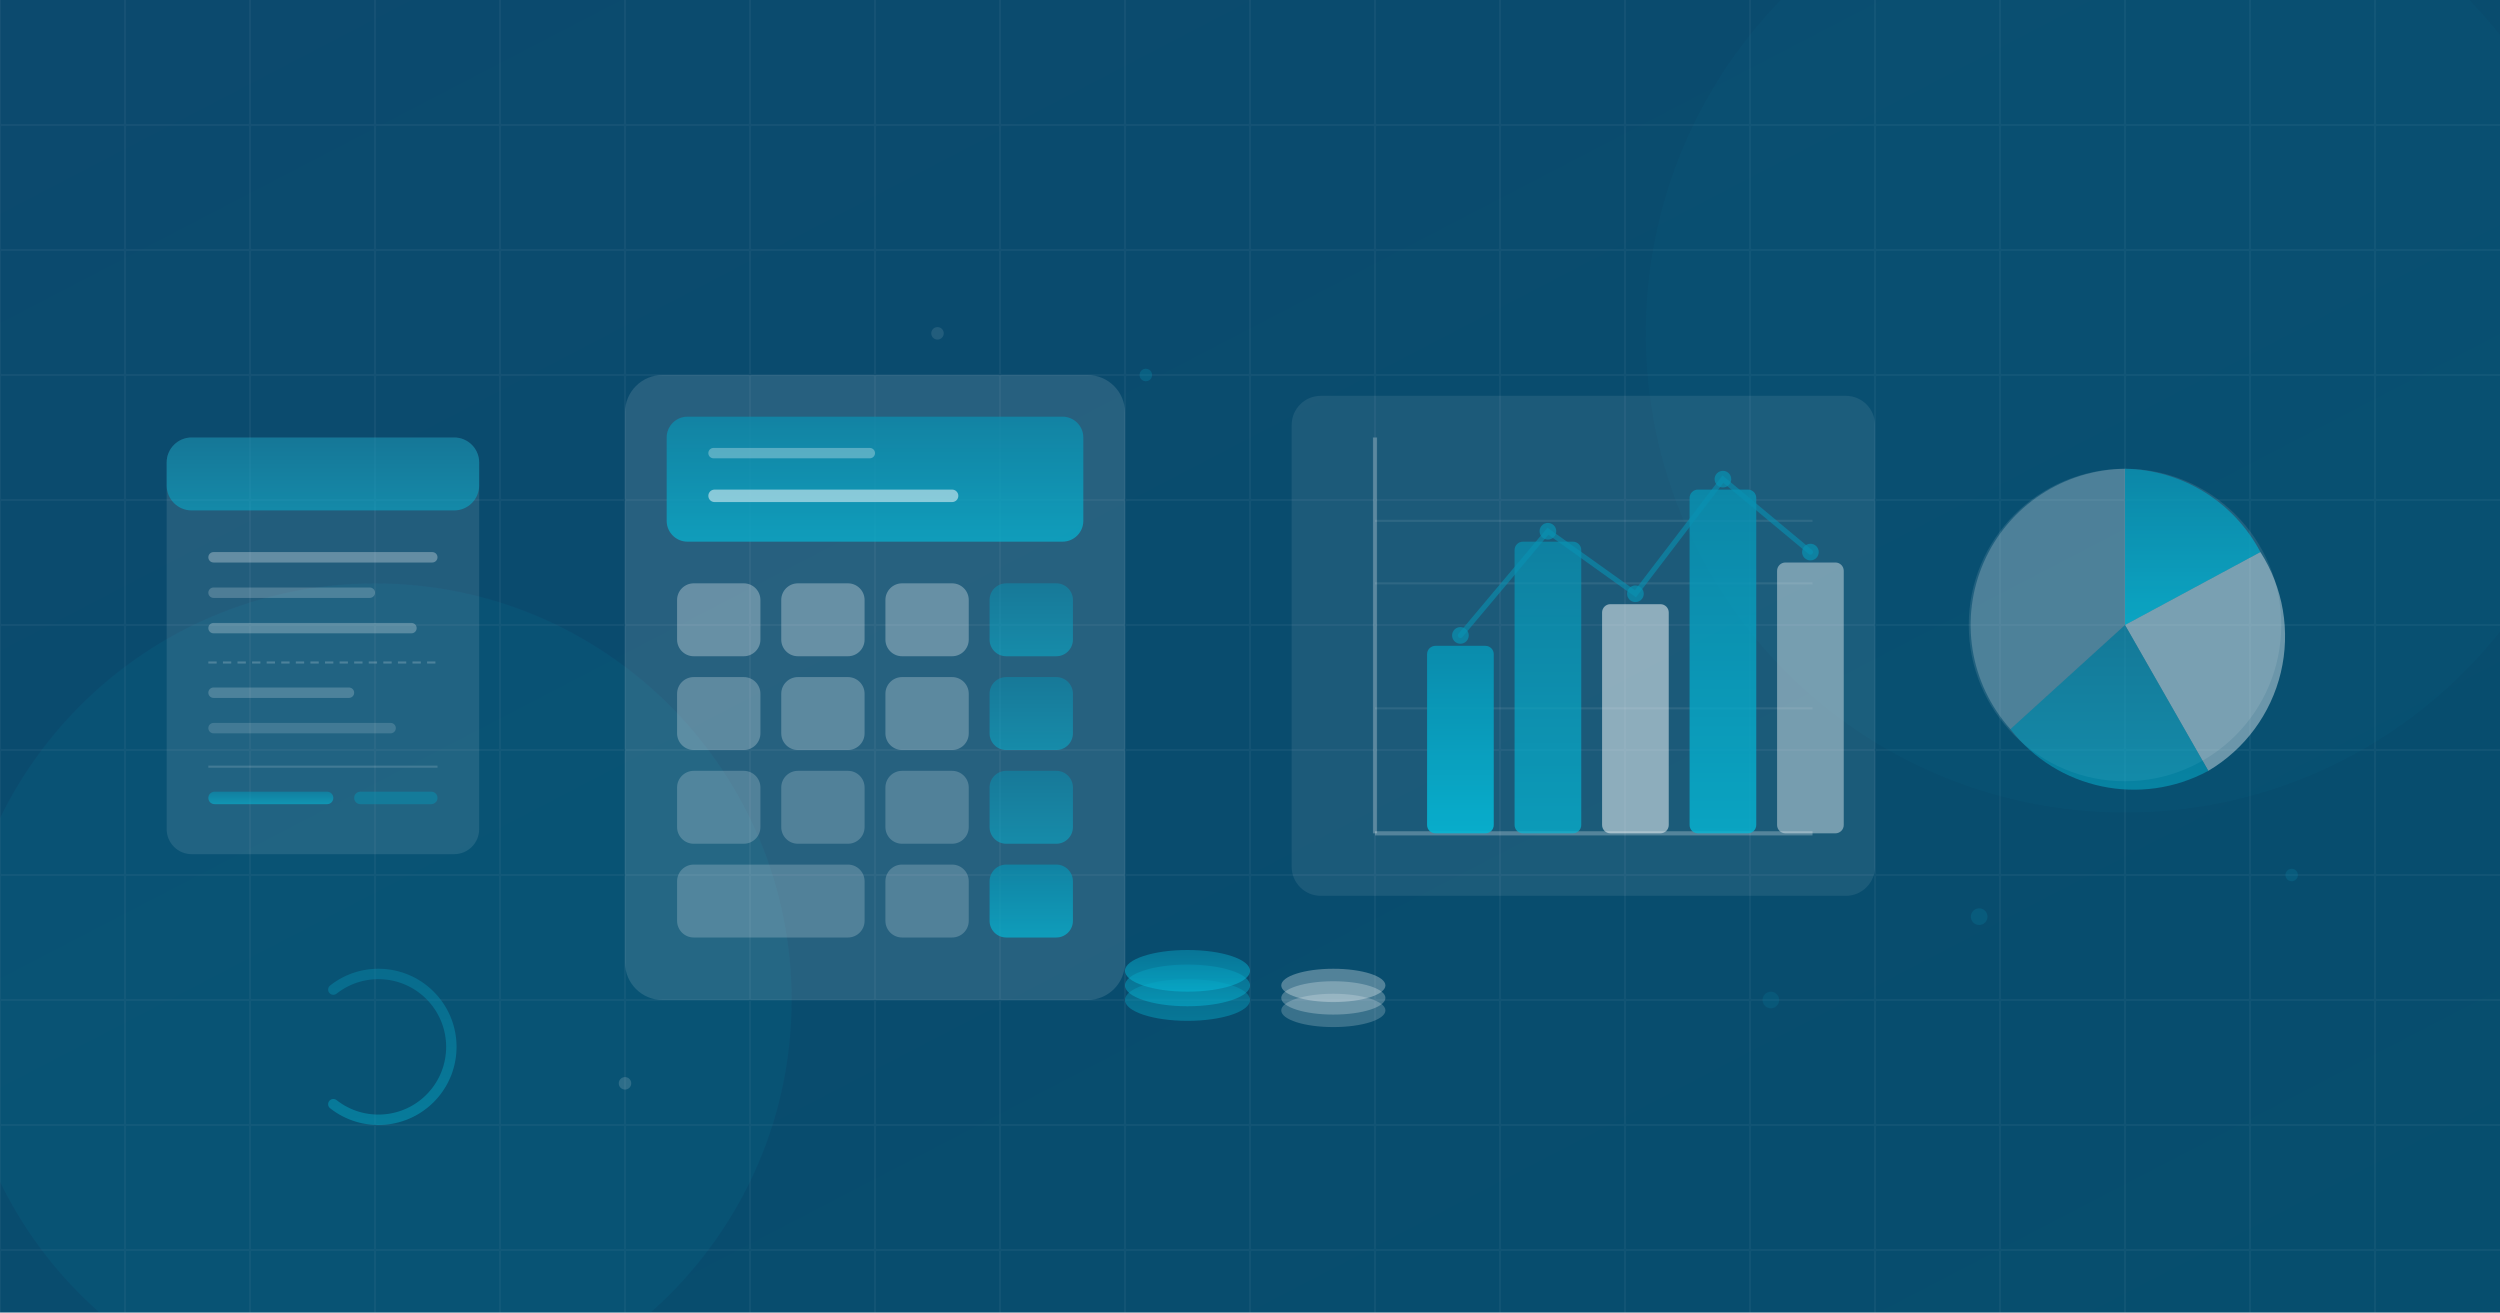
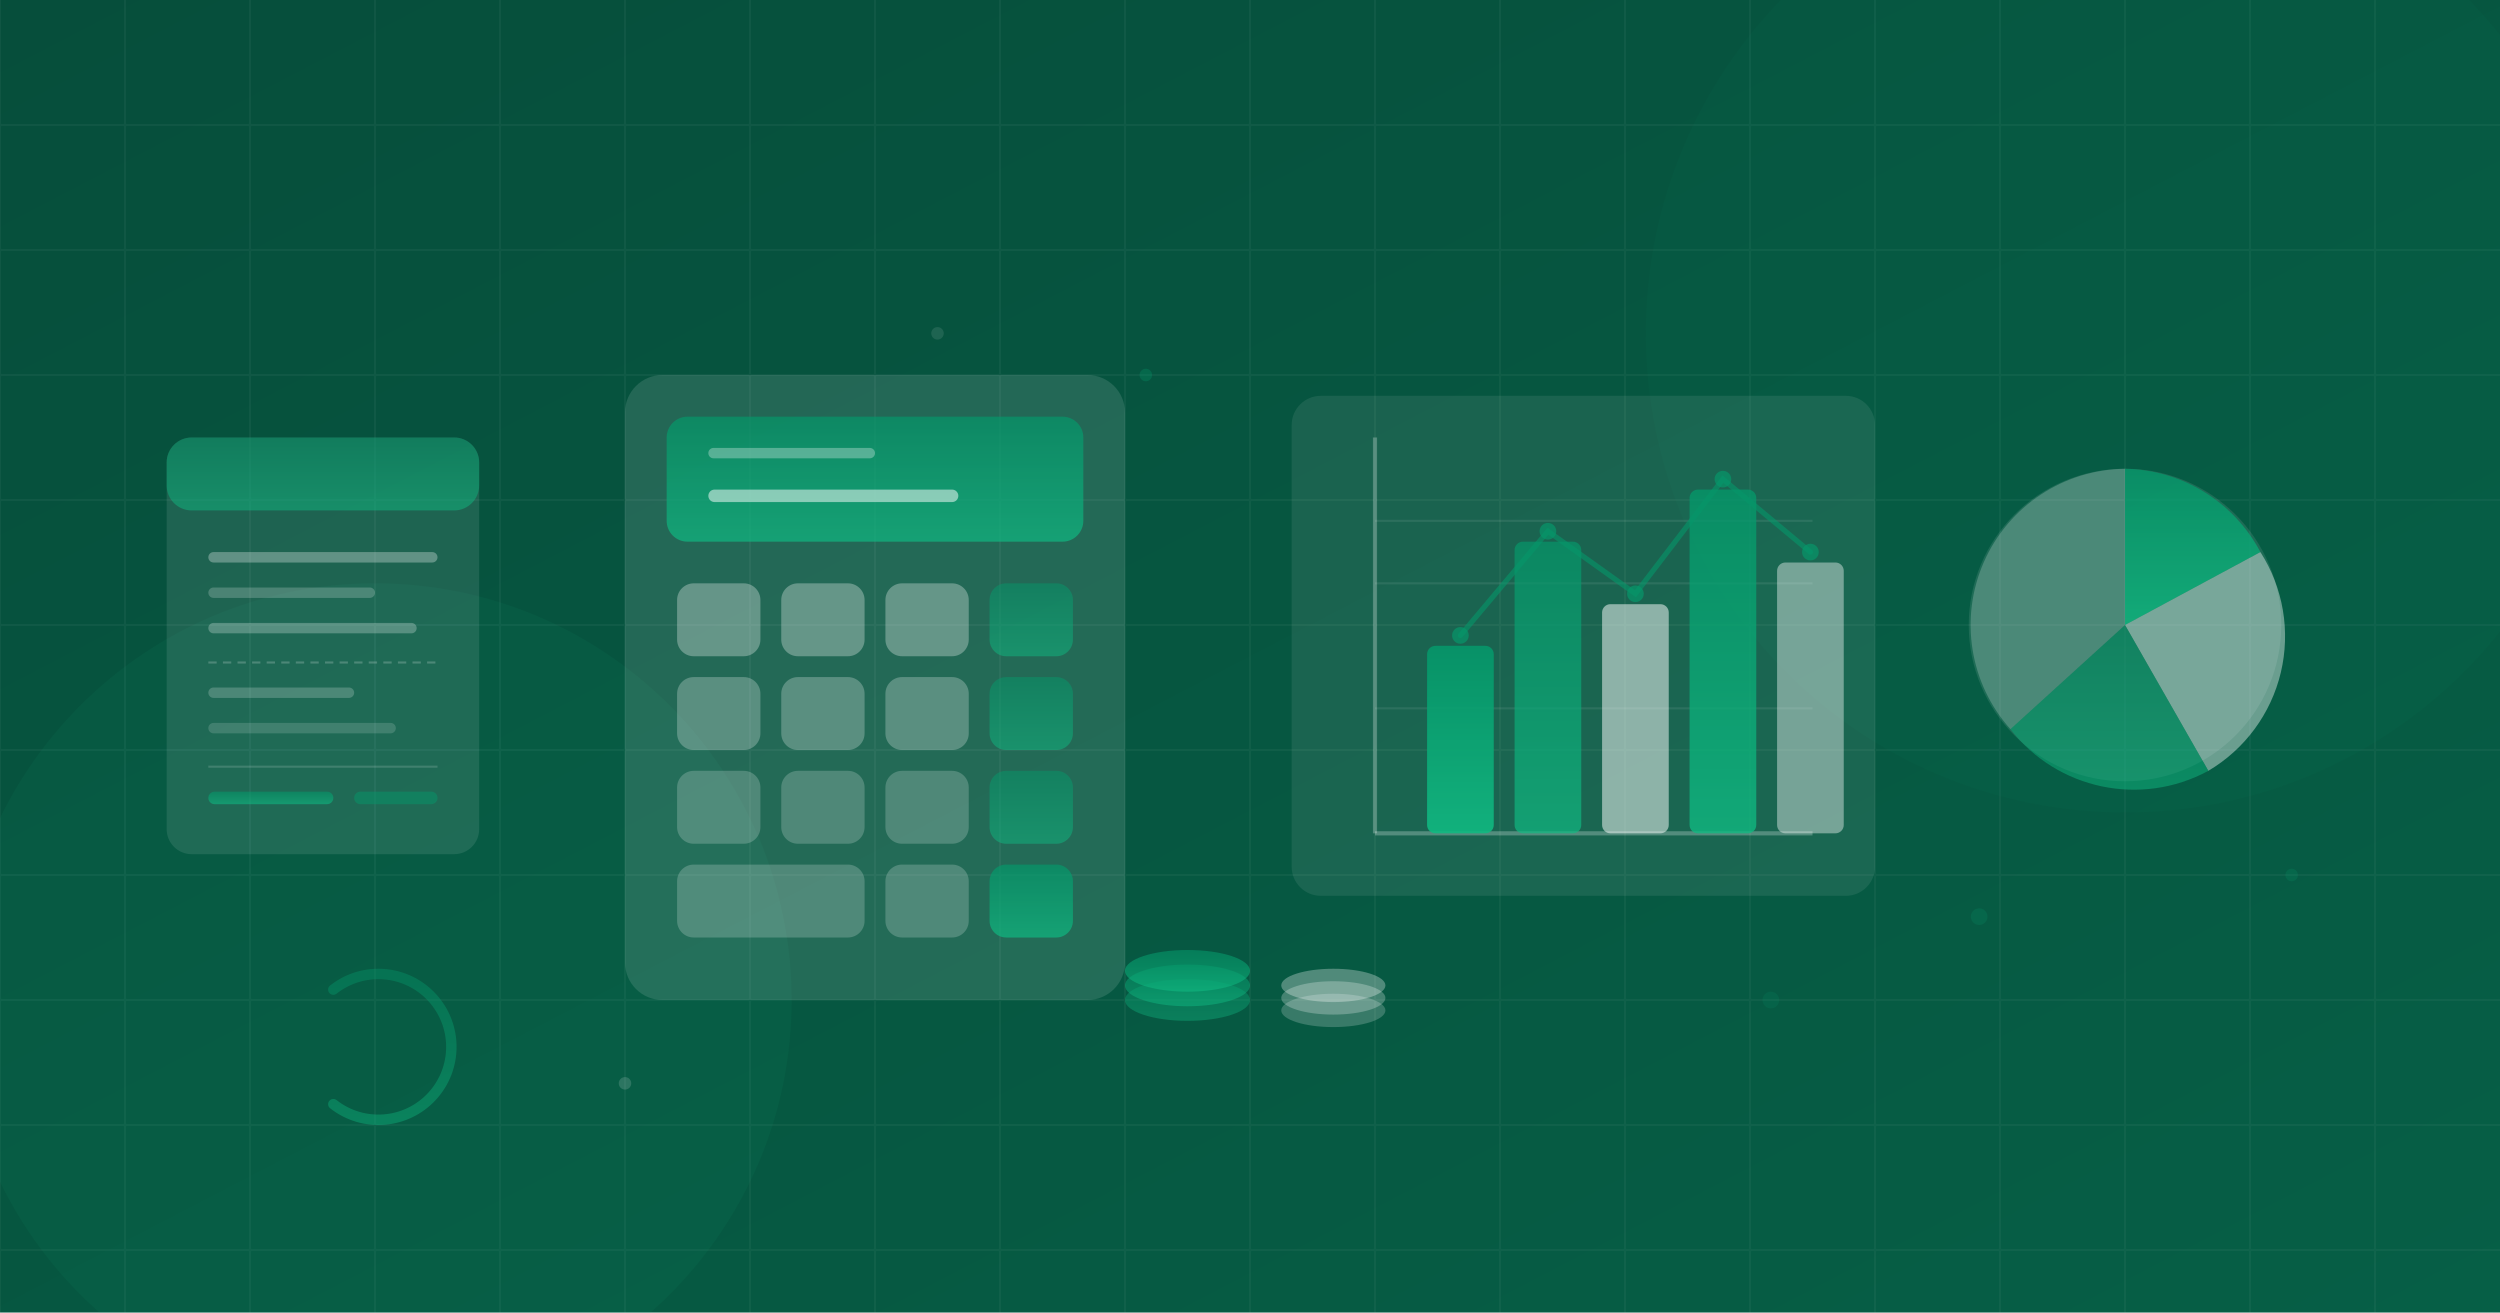
<svg xmlns="http://www.w3.org/2000/svg" viewBox="0 0 1200 630">
  <defs>
    <linearGradient id="bg_boekhouding" x1="0%" y1="0%" x2="100%" y2="100%">
-       <stop offset="0%" style="stop-color:#0c4a6e" />
-       <stop offset="100%" style="stop-color:#064e6e" />
+       <stop offset="0%" style="stop-color:#064E3B" />
+       <stop offset="100%" style="stop-color:#065F46" />
    </linearGradient>
    <linearGradient id="tg_boekhouding" x1="0%" y1="0%" x2="0%" y2="100%">
-       <stop offset="0%" style="stop-color:#0891b2" />
-       <stop offset="100%" style="stop-color:#06b6d4" />
+       <stop offset="0%" style="stop-color:#059669" />
+       <stop offset="100%" style="stop-color:#10B981" />
    </linearGradient>
  </defs>
  <rect width="1200" height="630" fill="url(#bg_boekhouding)" />
  <g opacity="0.04" stroke="#ffffff" stroke-width="1">
    <line x1="0" y1="0" x2="0" y2="630" />
    <line x1="60" y1="0" x2="60" y2="630" />
    <line x1="120" y1="0" x2="120" y2="630" />
    <line x1="180" y1="0" x2="180" y2="630" />
    <line x1="240" y1="0" x2="240" y2="630" />
    <line x1="300" y1="0" x2="300" y2="630" />
    <line x1="360" y1="0" x2="360" y2="630" />
    <line x1="420" y1="0" x2="420" y2="630" />
    <line x1="480" y1="0" x2="480" y2="630" />
    <line x1="540" y1="0" x2="540" y2="630" />
    <line x1="600" y1="0" x2="600" y2="630" />
    <line x1="660" y1="0" x2="660" y2="630" />
    <line x1="720" y1="0" x2="720" y2="630" />
    <line x1="780" y1="0" x2="780" y2="630" />
    <line x1="840" y1="0" x2="840" y2="630" />
    <line x1="900" y1="0" x2="900" y2="630" />
    <line x1="960" y1="0" x2="960" y2="630" />
    <line x1="1020" y1="0" x2="1020" y2="630" />
    <line x1="1080" y1="0" x2="1080" y2="630" />
    <line x1="1140" y1="0" x2="1140" y2="630" />
    <line x1="0" y1="60" x2="1200" y2="60" />
    <line x1="0" y1="120" x2="1200" y2="120" />
    <line x1="0" y1="180" x2="1200" y2="180" />
    <line x1="0" y1="240" x2="1200" y2="240" />
    <line x1="0" y1="300" x2="1200" y2="300" />
    <line x1="0" y1="360" x2="1200" y2="360" />
    <line x1="0" y1="420" x2="1200" y2="420" />
    <line x1="0" y1="480" x2="1200" y2="480" />
    <line x1="0" y1="540" x2="1200" y2="540" />
    <line x1="0" y1="600" x2="1200" y2="600" />
  </g>
-   <circle cx="180" cy="480" r="200" fill="#06b6d4" opacity="0.06" />
-   <circle cx="1020" cy="160" r="230" fill="#0891b2" opacity="0.05" />
+   <circle cx="180" cy="480" r="200" fill="#10B981" opacity="0.06" />
+   <circle cx="1020" cy="160" r="230" fill="#059669" opacity="0.05" />
  <rect x="300" y="180" width="240" height="300" rx="18" fill="#ffffff" opacity="0.12" />
  <rect x="320" y="200" width="200" height="60" rx="10" fill="url(#tg_boekhouding)" opacity="0.7" />
  <rect x="340" y="235" width="120" height="6" rx="3" fill="#ffffff" opacity="0.5" />
  <rect x="340" y="215" width="80" height="5" rx="2.5" fill="#ffffff" opacity="0.3" />
  <rect x="325" y="280" width="40" height="35" rx="8" fill="#ffffff" opacity="0.3" />
  <rect x="375" y="280" width="40" height="35" rx="8" fill="#ffffff" opacity="0.3" />
  <rect x="425" y="280" width="40" height="35" rx="8" fill="#ffffff" opacity="0.3" />
  <rect x="475" y="280" width="40" height="35" rx="8" fill="url(#tg_boekhouding)" opacity="0.5" />
  <rect x="325" y="325" width="40" height="35" rx="8" fill="#ffffff" opacity="0.25" />
  <rect x="375" y="325" width="40" height="35" rx="8" fill="#ffffff" opacity="0.25" />
  <rect x="425" y="325" width="40" height="35" rx="8" fill="#ffffff" opacity="0.25" />
  <rect x="475" y="325" width="40" height="35" rx="8" fill="url(#tg_boekhouding)" opacity="0.5" />
  <rect x="325" y="370" width="40" height="35" rx="8" fill="#ffffff" opacity="0.2" />
  <rect x="375" y="370" width="40" height="35" rx="8" fill="#ffffff" opacity="0.2" />
  <rect x="425" y="370" width="40" height="35" rx="8" fill="#ffffff" opacity="0.2" />
  <rect x="475" y="370" width="40" height="35" rx="8" fill="url(#tg_boekhouding)" opacity="0.5" />
  <rect x="325" y="415" width="90" height="35" rx="8" fill="#ffffff" opacity="0.2" />
  <rect x="425" y="415" width="40" height="35" rx="8" fill="#ffffff" opacity="0.2" />
  <rect x="475" y="415" width="40" height="35" rx="8" fill="url(#tg_boekhouding)" opacity="0.7" />
  <rect x="620" y="190" width="280" height="240" rx="14" fill="#ffffff" opacity="0.08" />
  <line x1="660" y1="210" x2="660" y2="400" stroke="#ffffff" stroke-width="2" opacity="0.25" />
  <line x1="660" y1="400" x2="870" y2="400" stroke="#ffffff" stroke-width="2" opacity="0.25" />
  <line x1="660" y1="340" x2="870" y2="340" stroke="#ffffff" stroke-width="1" opacity="0.08" />
  <line x1="660" y1="280" x2="870" y2="280" stroke="#ffffff" stroke-width="1" opacity="0.08" />
  <line x1="660" y1="250" x2="870" y2="250" stroke="#ffffff" stroke-width="1" opacity="0.08" />
  <rect x="685" y="310" width="32" height="90" rx="4" fill="url(#tg_boekhouding)" opacity="0.9" />
  <rect x="727" y="260" width="32" height="140" rx="4" fill="url(#tg_boekhouding)" opacity="0.7" />
  <rect x="769" y="290" width="32" height="110" rx="4" fill="#ffffff" opacity="0.5" />
  <rect x="811" y="235" width="32" height="165" rx="4" fill="url(#tg_boekhouding)" opacity="0.8" />
  <rect x="853" y="270" width="32" height="130" rx="4" fill="#ffffff" opacity="0.4" />
-   <polyline points="701,305 743,255 785,285 827,230 869,265" fill="none" stroke="#0891b2" stroke-width="2.5" stroke-linecap="round" opacity="0.6" />
-   <circle cx="701" cy="305" r="4" fill="#0891b2" opacity="0.7" />
-   <circle cx="743" cy="255" r="4" fill="#0891b2" opacity="0.7" />
-   <circle cx="785" cy="285" r="4" fill="#0891b2" opacity="0.7" />
-   <circle cx="827" cy="230" r="4" fill="#0891b2" opacity="0.7" />
-   <circle cx="869" cy="265" r="4" fill="#0891b2" opacity="0.7" />
+   <polyline points="701,305 743,255 785,285 827,230 869,265" fill="none" stroke="#059669" stroke-width="2.5" stroke-linecap="round" opacity="0.6" />
+   <circle cx="701" cy="305" r="4" fill="#059669" opacity="0.7" />
+   <circle cx="743" cy="255" r="4" fill="#059669" opacity="0.7" />
+   <circle cx="785" cy="285" r="4" fill="#059669" opacity="0.7" />
+   <circle cx="827" cy="230" r="4" fill="#059669" opacity="0.7" />
+   <circle cx="869" cy="265" r="4" fill="#059669" opacity="0.7" />
  <circle cx="1020" cy="300" r="75" fill="#ffffff" opacity="0.1" />
  <path d="M1020,300 L1020,225 A75,75 0 0,1 1085,265 Z" fill="url(#tg_boekhouding)" opacity="0.8" />
  <path d="M1020,300 L1085,265 A75,75 0 0,1 1060,370 Z" fill="#ffffff" opacity="0.4" />
  <path d="M1020,300 L1060,370 A75,75 0 0,1 965,350 Z" fill="url(#tg_boekhouding)" opacity="0.5" />
  <path d="M1020,300 L965,350 A75,75 0 0,1 1020,225 Z" fill="#ffffff" opacity="0.2" />
  <rect x="80" y="210" width="150" height="200" rx="12" fill="#ffffff" opacity="0.1" />
  <rect x="80" y="210" width="150" height="35" rx="12" fill="url(#tg_boekhouding)" opacity="0.5" />
  <rect x="100" y="265" width="110" height="5" rx="2.5" fill="#ffffff" opacity="0.3" />
  <rect x="100" y="282" width="80" height="5" rx="2.5" fill="#ffffff" opacity="0.2" />
  <rect x="100" y="299" width="100" height="5" rx="2.5" fill="#ffffff" opacity="0.25" />
  <line x1="100" y1="318" x2="210" y2="318" stroke="#ffffff" stroke-width="1" stroke-dasharray="4,3" opacity="0.2" />
  <rect x="100" y="330" width="70" height="5" rx="2.5" fill="#ffffff" opacity="0.2" />
  <rect x="100" y="347" width="90" height="5" rx="2.5" fill="#ffffff" opacity="0.15" />
  <line x1="100" y1="368" x2="210" y2="368" stroke="#ffffff" stroke-width="1" opacity="0.15" />
  <rect x="100" y="380" width="60" height="6" rx="3" fill="url(#tg_boekhouding)" opacity="0.6" />
-   <rect x="170" y="380" width="40" height="6" rx="3" fill="#0891b2" opacity="0.5" />
+   <rect x="170" y="380" width="40" height="6" rx="3" fill="#059669" opacity="0.5" />
  <ellipse cx="570" cy="480" rx="30" ry="10" fill="url(#tg_boekhouding)" opacity="0.4" />
  <ellipse cx="570" cy="473" rx="30" ry="10" fill="url(#tg_boekhouding)" opacity="0.5" />
  <ellipse cx="570" cy="466" rx="30" ry="10" fill="url(#tg_boekhouding)" opacity="0.6" />
  <ellipse cx="640" cy="485" rx="25" ry="8" fill="#ffffff" opacity="0.2" />
  <ellipse cx="640" cy="479" rx="25" ry="8" fill="#ffffff" opacity="0.25" />
  <ellipse cx="640" cy="473" rx="25" ry="8" fill="#ffffff" opacity="0.3" />
  <path d="M160,475 A35,35 0 1,1 160,530" fill="none" stroke="url(#tg_boekhouding)" stroke-width="5" stroke-linecap="round" opacity="0.4" />
  <line x1="125" y1="495" x2="165" y2="495" stroke="url(#tg_boekhouding)" stroke-width="4" stroke-linecap="round" opacity="0.4" />
  <line x1="125" y1="510" x2="165" y2="510" stroke="url(#tg_boekhouding)" stroke-width="4" stroke-linecap="round" opacity="0.4" />
-   <circle cx="550" cy="180" r="3" fill="#0891b2" opacity="0.3" />
-   <circle cx="950" cy="440" r="4" fill="#0891b2" opacity="0.2" />
+   <circle cx="550" cy="180" r="3" fill="#059669" opacity="0.3" />
+   <circle cx="950" cy="440" r="4" fill="#059669" opacity="0.2" />
  <circle cx="300" cy="520" r="3" fill="#ffffff" opacity="0.15" />
-   <circle cx="850" cy="480" r="4" fill="#0891b2" opacity="0.15" />
+   <circle cx="850" cy="480" r="4" fill="#059669" opacity="0.15" />
  <circle cx="450" cy="160" r="3" fill="#ffffff" opacity="0.1" />
-   <circle cx="1100" cy="420" r="3" fill="#0891b2" opacity="0.2" />
+   <circle cx="1100" cy="420" r="3" fill="#059669" opacity="0.2" />
</svg>
